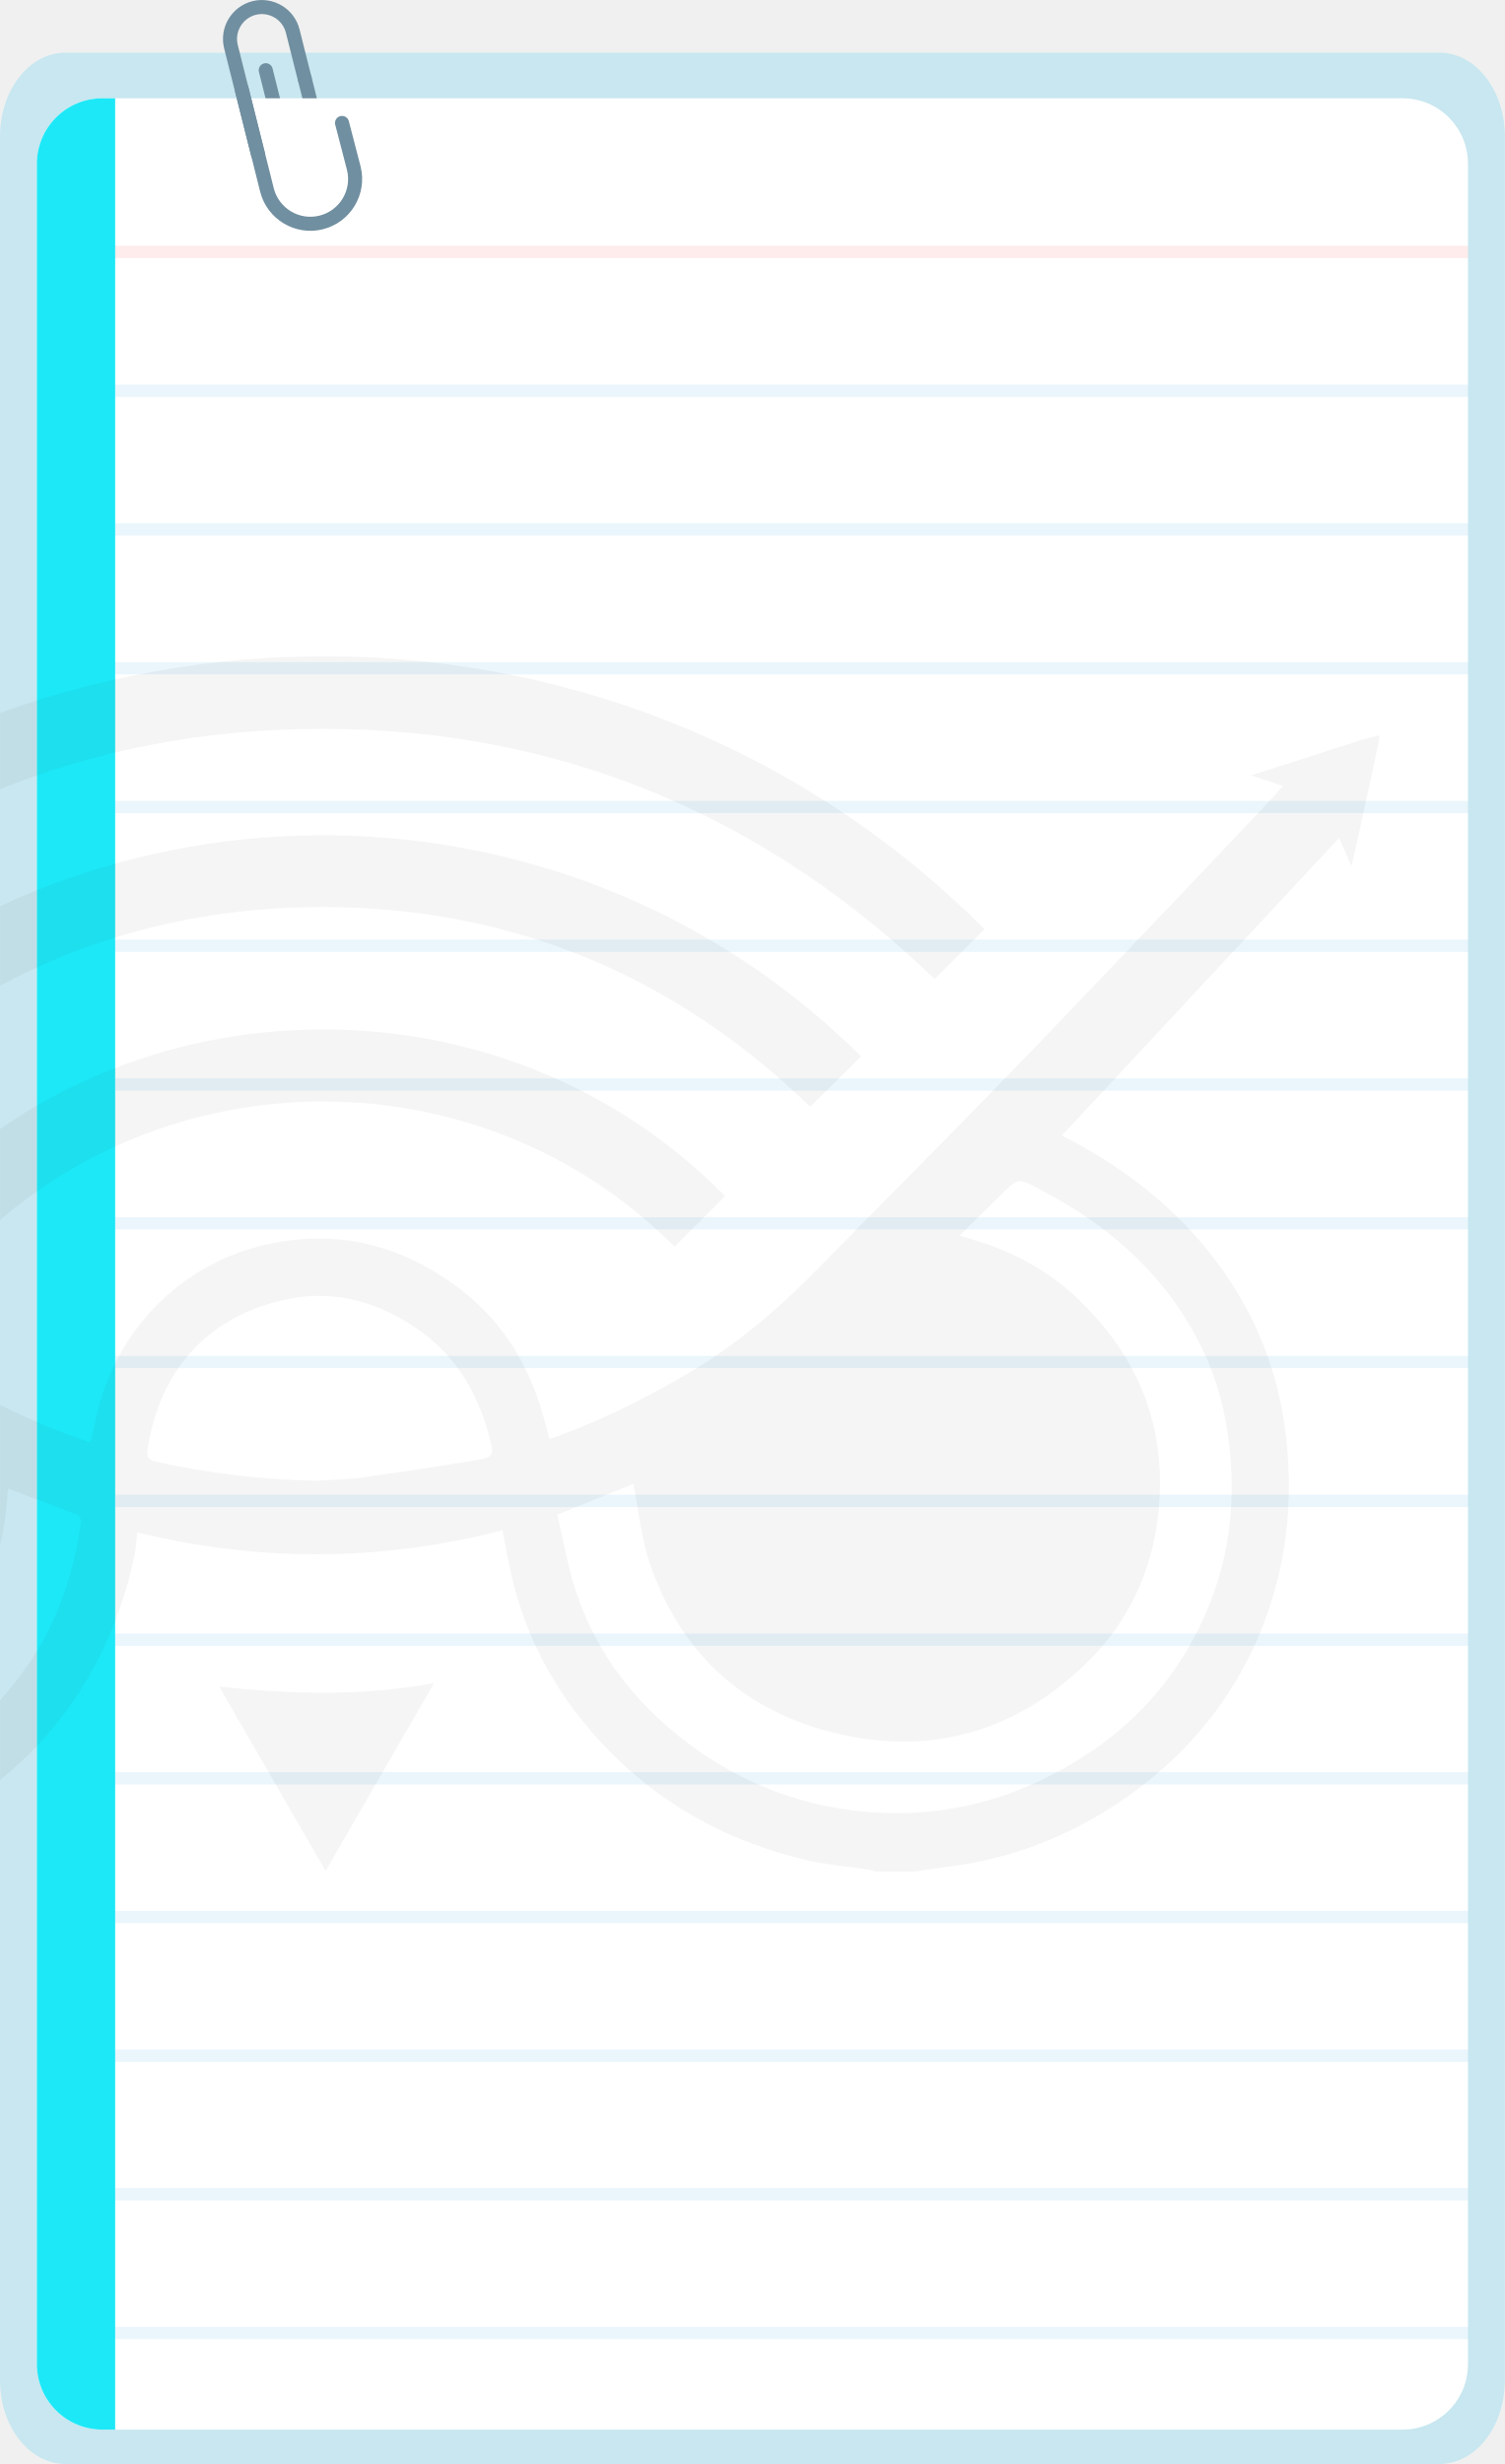
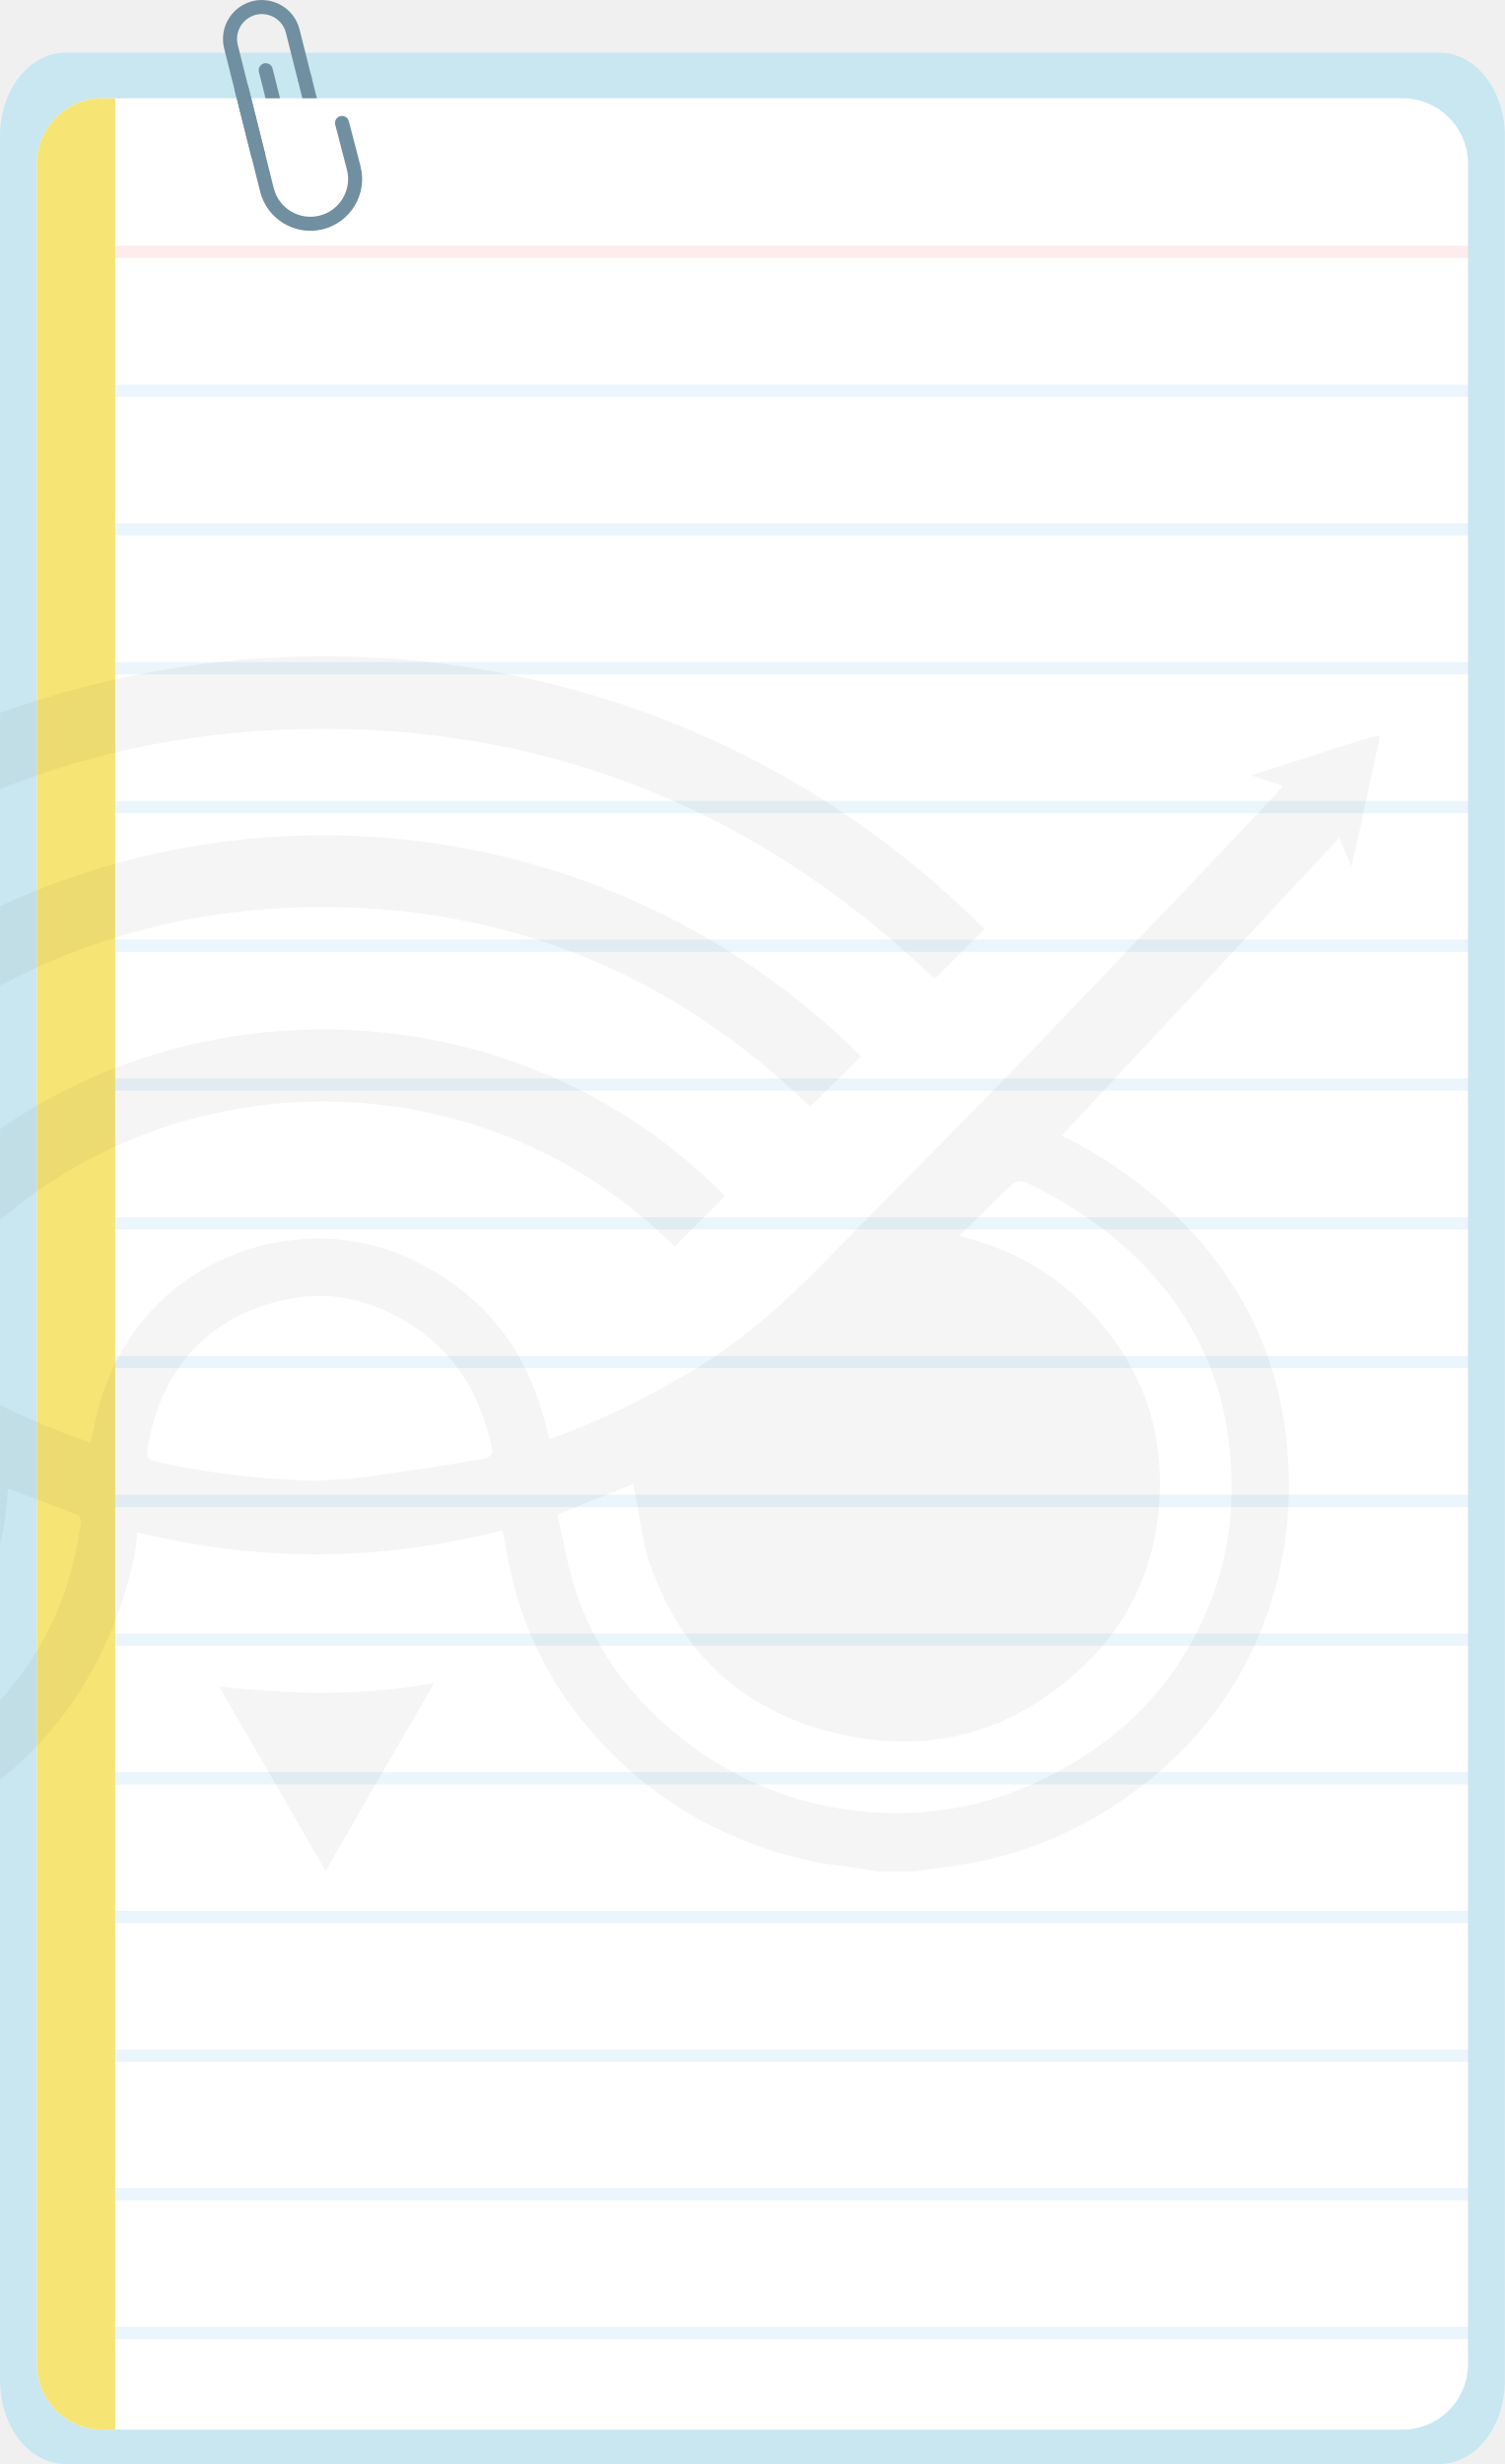
<svg xmlns="http://www.w3.org/2000/svg" version="1.1" id="Layer_1" x="0px" y="0px" viewBox="0 0 857.5 1403.9" style="enable-background:new 0 0 857.5 1403.9;" xml:space="preserve">
  <style type="text/css">
	.st0{opacity:0.2;fill:#27C5F2;enable-background:new    ;}
	.st1{fill:none;stroke:#708FA0;stroke-width:8;stroke-linecap:round;stroke-miterlimit:10;}
	.st2{fill:#FFFFFF;}
- 	.st3{fill:#1DE8F7;}
+ 	.st3{fill:#F6E475;}
	.st4{opacity:0.1;fill:none;stroke:#EF4230;stroke-width:7;stroke-miterlimit:10;enable-background:new    ;}
	.st5{opacity:0.1;fill:none;stroke:#26A6E0;stroke-width:7;stroke-miterlimit:10;enable-background:new    ;}
	.st6{opacity:5.000000e-02;}
	.st7{fill:#282828;}
</style>
  <g id="Group_543" transform="translate(-111 -266.16)">
    <g id="Group_542">
      <g id="Group_303" transform="translate(2601.614 1431.667)">
        <path id="Rectangle_52" class="st0" d="M-2453.3-1135.5h782.8c20.6,0,37.3,21.3,37.3,47.6V190.8c0,26.3-16.7,47.6-37.3,47.6     h-782.8c-20.6,0-37.3-21.3-37.3-47.6v-1278.7C-2490.6-1114.2-2473.9-1135.5-2453.3-1135.5z" />
        <line id="Line_103" class="st1" x1="-2317" y1="-1120.7" x2="-2308.8" y2="-1087.9" />
        <path id="Path_459" class="st1" d="M-2309.9-1092.1l1.9,7.8c1.4,5.4-1.9,10.9-7.4,12.3l0,0c-5.4,1.4-10.9-1.9-12.3-7.4l0,0     l-1.9-7.8l-9.6-38.3" />
        <path id="Rectangle_27" class="st2" d="M-2432.3-1109.5h740.8c20.6,0,37.3,16.7,37.3,37.3V181.5c0,20.6-16.7,37.3-37.3,37.3     h-740.8c-20.6,0-37.3-16.7-37.3-37.3v-1253.7C-2469.6-1092.8-2452.9-1109.5-2432.3-1109.5z" />
        <path id="Rectangle_28" class="st3" d="M-2432.3-1109.5h7.3l0,0V218.8l0,0h-7.3c-20.6,0-37.3-16.7-37.3-37.3l0,0v-1253.7     C-2469.6-1092.8-2452.9-1109.5-2432.3-1109.5z" />
        <g id="Group_301" transform="translate(-2425.028 -1021.965)">
          <line id="Line_104" class="st4" x1="0" y1="0" x2="770.9" y2="0" />
          <line id="Line_105" class="st5" x1="0" y1="79.1" x2="770.9" y2="79.1" />
          <line id="Line_106" class="st5" x1="0" y1="158.1" x2="770.9" y2="158.1" />
          <line id="Line_107" class="st5" x1="0" y1="237.2" x2="770.9" y2="237.2" />
          <line id="Line_108" class="st5" x1="0" y1="316.3" x2="770.9" y2="316.3" />
          <line id="Line_109" class="st5" x1="0" y1="395.3" x2="770.9" y2="395.3" />
          <line id="Line_110" class="st5" x1="0" y1="474.4" x2="770.9" y2="474.4" />
          <line id="Line_111" class="st5" x1="0" y1="553.5" x2="770.9" y2="553.5" />
          <line id="Line_112" class="st5" x1="0" y1="632.5" x2="770.9" y2="632.5" />
          <line id="Line_113" class="st5" x1="0" y1="711.6" x2="770.9" y2="711.6" />
          <line id="Line_114" class="st5" x1="0" y1="790.7" x2="770.9" y2="790.7" />
          <line id="Line_124" class="st5" x1="0" y1="1027.7" x2="770.9" y2="1027.7" />
          <line id="Line_115" class="st5" x1="0" y1="869.7" x2="770.9" y2="869.7" />
          <line id="Line_123" class="st5" x1="0" y1="1106.7" x2="770.9" y2="1106.7" />
          <line id="Line_121" class="st5" x1="0" y1="948.7" x2="770.9" y2="948.7" />
          <line id="Line_122" class="st5" x1="0" y1="1185.7" x2="770.9" y2="1185.7" />
        </g>
        <g id="Group_302" transform="translate(-2359.531 -1161.46)">
          <path id="Path_461" class="st1" d="M15.9,83.8L0.5,22.5C-1.9,12.8,4,3,13.7,0.5l0,0l0,0c9.7-2.4,19.6,3.5,22,13.2l0,0l6.8,27" />
          <path id="Path_462" class="st1" d="M6.6,46.6L21,104.1c3.4,13.7,17.3,22,30.9,18.6l0,0c13.7-3.4,22-17.3,18.6-30.9L63.8,66" />
        </g>
      </g>
    </g>
    <g>
      <g>
        <g>
          <g>
            <g id="Mask_Group_1" transform="translate(0 -40)">
              <g id="Group_3" transform="translate(-3070.983 659.545)" class="st6">
                <path id="Path_6" class="st7" d="M2812,472.9c2.6-12.7,4.8-25.6,7.9-38.2c7.2-29.5,21.2-55.5,40.8-78.5         c31.4-37,70.6-62.1,116.7-77c4.4-1.4,7-0.7,10.1,2.6c23.3,24.3,46.5,48.8,70.4,72.5c26.7,26.6,54.5,51.9,86.8,71.9         c27.8,17.2,56.8,31.6,88.8,42.3c1-4.1,1.9-7.8,2.7-11.7c10.9-53.7,52-94.2,106.4-102.8c38.2-6.1,72.7,4.5,103,28.2         c26.8,21,41.5,49.6,48.8,82.3c0.2,0.7,0.5,1.4,0.8,2c27.9-9.7,54-22.8,79.3-37.7c27.5-16.2,51.3-36.7,73.5-59.3         c33.2-34,66.9-67.6,100-101.7c29.7-30.5,59-61.3,88.3-92.1c24.2-25.3,48.2-50.7,72.2-76.1c1.3-1.4,2.5-2.9,4.4-5.2l-18.1-6         c20.6-6.6,39.8-12.8,58.9-18.9c4.7-1.5,9.5-2.7,14.2-4c0,1.1,0,2.2-0.2,3.2c-4.1,19-8.2,38-12.4,57c-1,4.4-2,8.7-3.3,14.5         l-7-16.2l-158,169.6c1.9,1,3.9,2,6,3.1c27.4,14.7,51.9,33.1,72.2,56.5c28,32.3,44.9,69.8,49.6,112.7         c3.4,30.8,1.3,60.9-7.6,90.5c-14,46.1-40.9,83.3-79.7,111.6c-31.8,23.2-67.4,37.7-106.7,42.4c-5.9,0.7-11.7,1.7-17.6,2.5h-22         c-1.9-0.4-3.7-1-5.5-1.2c-11-1.7-22.2-2.5-33-5c-49.8-11.4-91.9-36-125.1-75.1c-22.6-26.3-38.2-57.9-45.2-91.9         c-1.5-7-2.7-14.1-4.1-21.2c-69.5,17.9-138.5,18.2-208.2,1.2c-0.3,3.1-0.4,5.6-0.7,8.1s-0.7,5.1-1.3,7.6         c-12.4,54.4-39.7,99.2-85.1,132.3c-31.9,23.3-67.3,37.9-106.7,42.7c-5.7,0.7-11.3,1.7-16.9,2.5h-23.3         c-1.6-0.5-3.2-0.9-4.9-1.2c-10.6-1.4-21.4-1.9-31.8-4.4c-67.7-16.3-119.9-53.6-153.1-115.5c-11.1-20.6-19.2-42.5-20.6-66.4         c-0.5-8.9-2.4-17.7-3.7-26.6L2812,472.9z M3000.8,351.4c-10.6-11.2-20.5-21.8-30.6-32c-1-1-4.3-0.7-6.1,0.1         c-35.1,15.5-65,37.7-87.2,69.3c-29.2,41.4-37.3,87.6-28.8,137c8.1,47.4,32.6,85.2,70.6,113.6c47.2,35.4,100.4,48,158.6,35.9         c48.4-10.1,87.5-35.2,117-75c19.1-25.7,29.4-54.9,33.8-86.3c0.2-1.3-0.7-3.8-1.7-4.2c-13.1-5.1-26.2-9.9-39.8-15         c-0.8,6.9-1.2,13.5-2.2,20c-5.7,36.8-23.3,66.9-52.3,90.1c-37.7,30.1-80.5,39.9-127.5,29.9c-36.2-7.7-65.7-26.6-87.9-56.5         c-23.7-31.9-32.1-67.6-26.8-106.8c3.6-26.9,14.7-50.6,32-71.1C2942.5,375.9,2968.5,359.5,3000.8,351.4L3000.8,351.4z          M3499.5,509.6c3.4,14.4,5.9,29.4,10.6,43.7c10.5,31.7,29.3,57.9,54.9,79.4c32,26.8,68.8,42.5,110.1,46.2         c34.1,3.2,68.5-2.9,99.4-17.7c46.3-22,79.8-56,98-104.1c10.5-27.8,13.2-56.6,10-86.1c-2.1-19.2-6.7-37.5-15-54.8         c-20-42-52.9-71.2-93.7-92.3c-11.9-6.2-12-6-21.6,3.6c-7.6,7.5-15.2,15-23.5,23.1c2.9,0.9,4.5,1.4,6.1,1.9         c22.6,6.4,43.1,17.1,60.2,33.1c35.5,33.3,52.2,74.1,47,123.1c-3.6,33.5-17.3,62.6-41.3,85.8c-39.1,37.9-86.3,52.2-139.6,40.3         c-53.5-12-90.5-44.5-108.6-96.6c-5.1-14.7-6.5-30.8-9.7-46.1L3499.5,509.6z M3362,490.3c8.6-0.6,17.3-0.6,25.8-1.8         c22.4-3.1,44.8-6.5,67.1-10.2c7.7-1.3,8.4-2.9,6.6-10.3c-6.1-24.9-17.8-46.5-38.7-62c-23-17-49-25-77.4-19.1         c-44.8,9.4-72.5,40.2-79.4,85.8c-0.6,3.9,0.7,5.8,4.6,6.7C3300.8,486.1,3331.3,489.7,3362,490.3L3362,490.3z" />
                <path id="Path_7" class="st7" d="M3016.2,205.3l-28.5-28.5C3185.4-24,3528.3-38.7,3742.9,176l-28.4,28.4         c-96.5-92.8-212.7-142.5-348.4-142.5C3230.4,61.7,3114.2,111.2,3016.2,205.3z" />
                <path id="Path_8" class="st7" d="M3087.8,277.7l-28.7-28.7c164.5-165.7,441.4-171.4,613.5-0.5l-29,28.7         c-76.8-74.5-169.9-113.8-277.8-113.8C3258,163.4,3165.2,202.7,3087.8,277.7z" />
                <path id="Path_9" class="st7" d="M3165.6,357c-9.8-9.7-19.3-19.2-28.8-28.7c119.2-123.4,330.1-130.3,458.3-0.2l-28.8,28.8         C3455.9,246,3274.4,247.3,3165.6,357z" />
                <path id="Path_10" class="st7" d="M3367.5,712.6l-60.6-105c41.1,4.4,81,5.6,122.4-2L3367.5,712.6z" />
              </g>
            </g>
          </g>
        </g>
      </g>
    </g>
  </g>
</svg>
